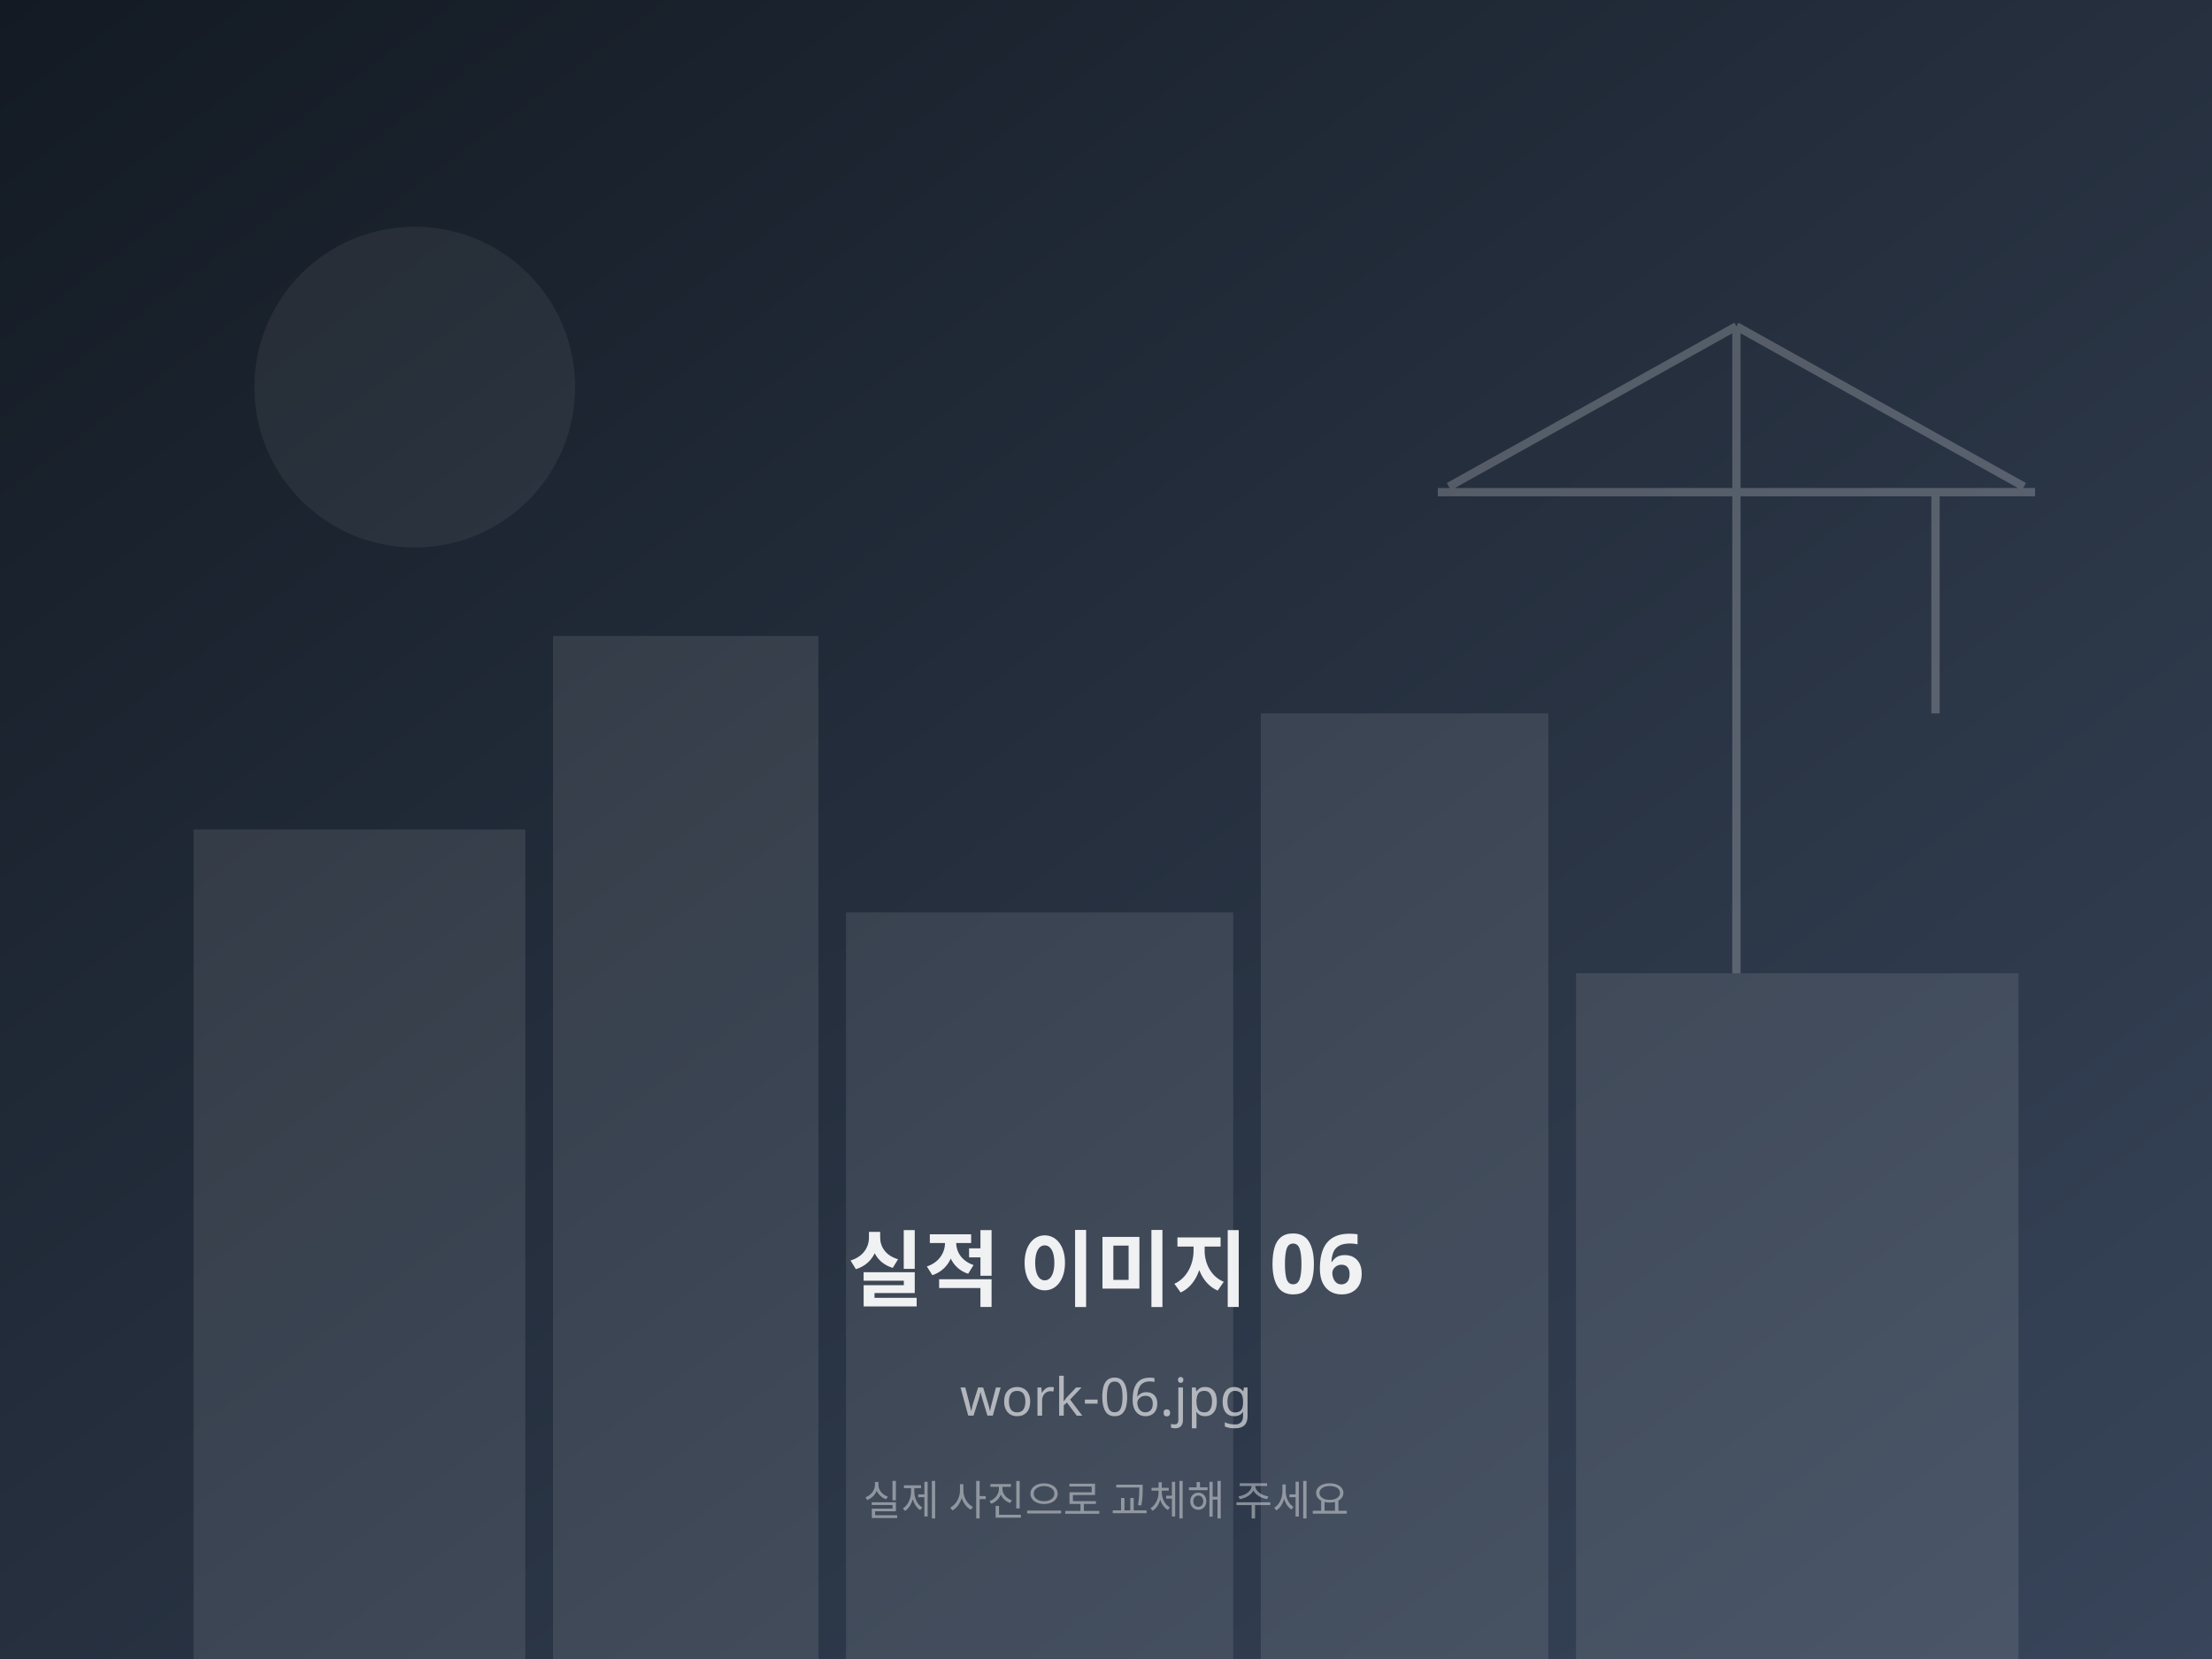
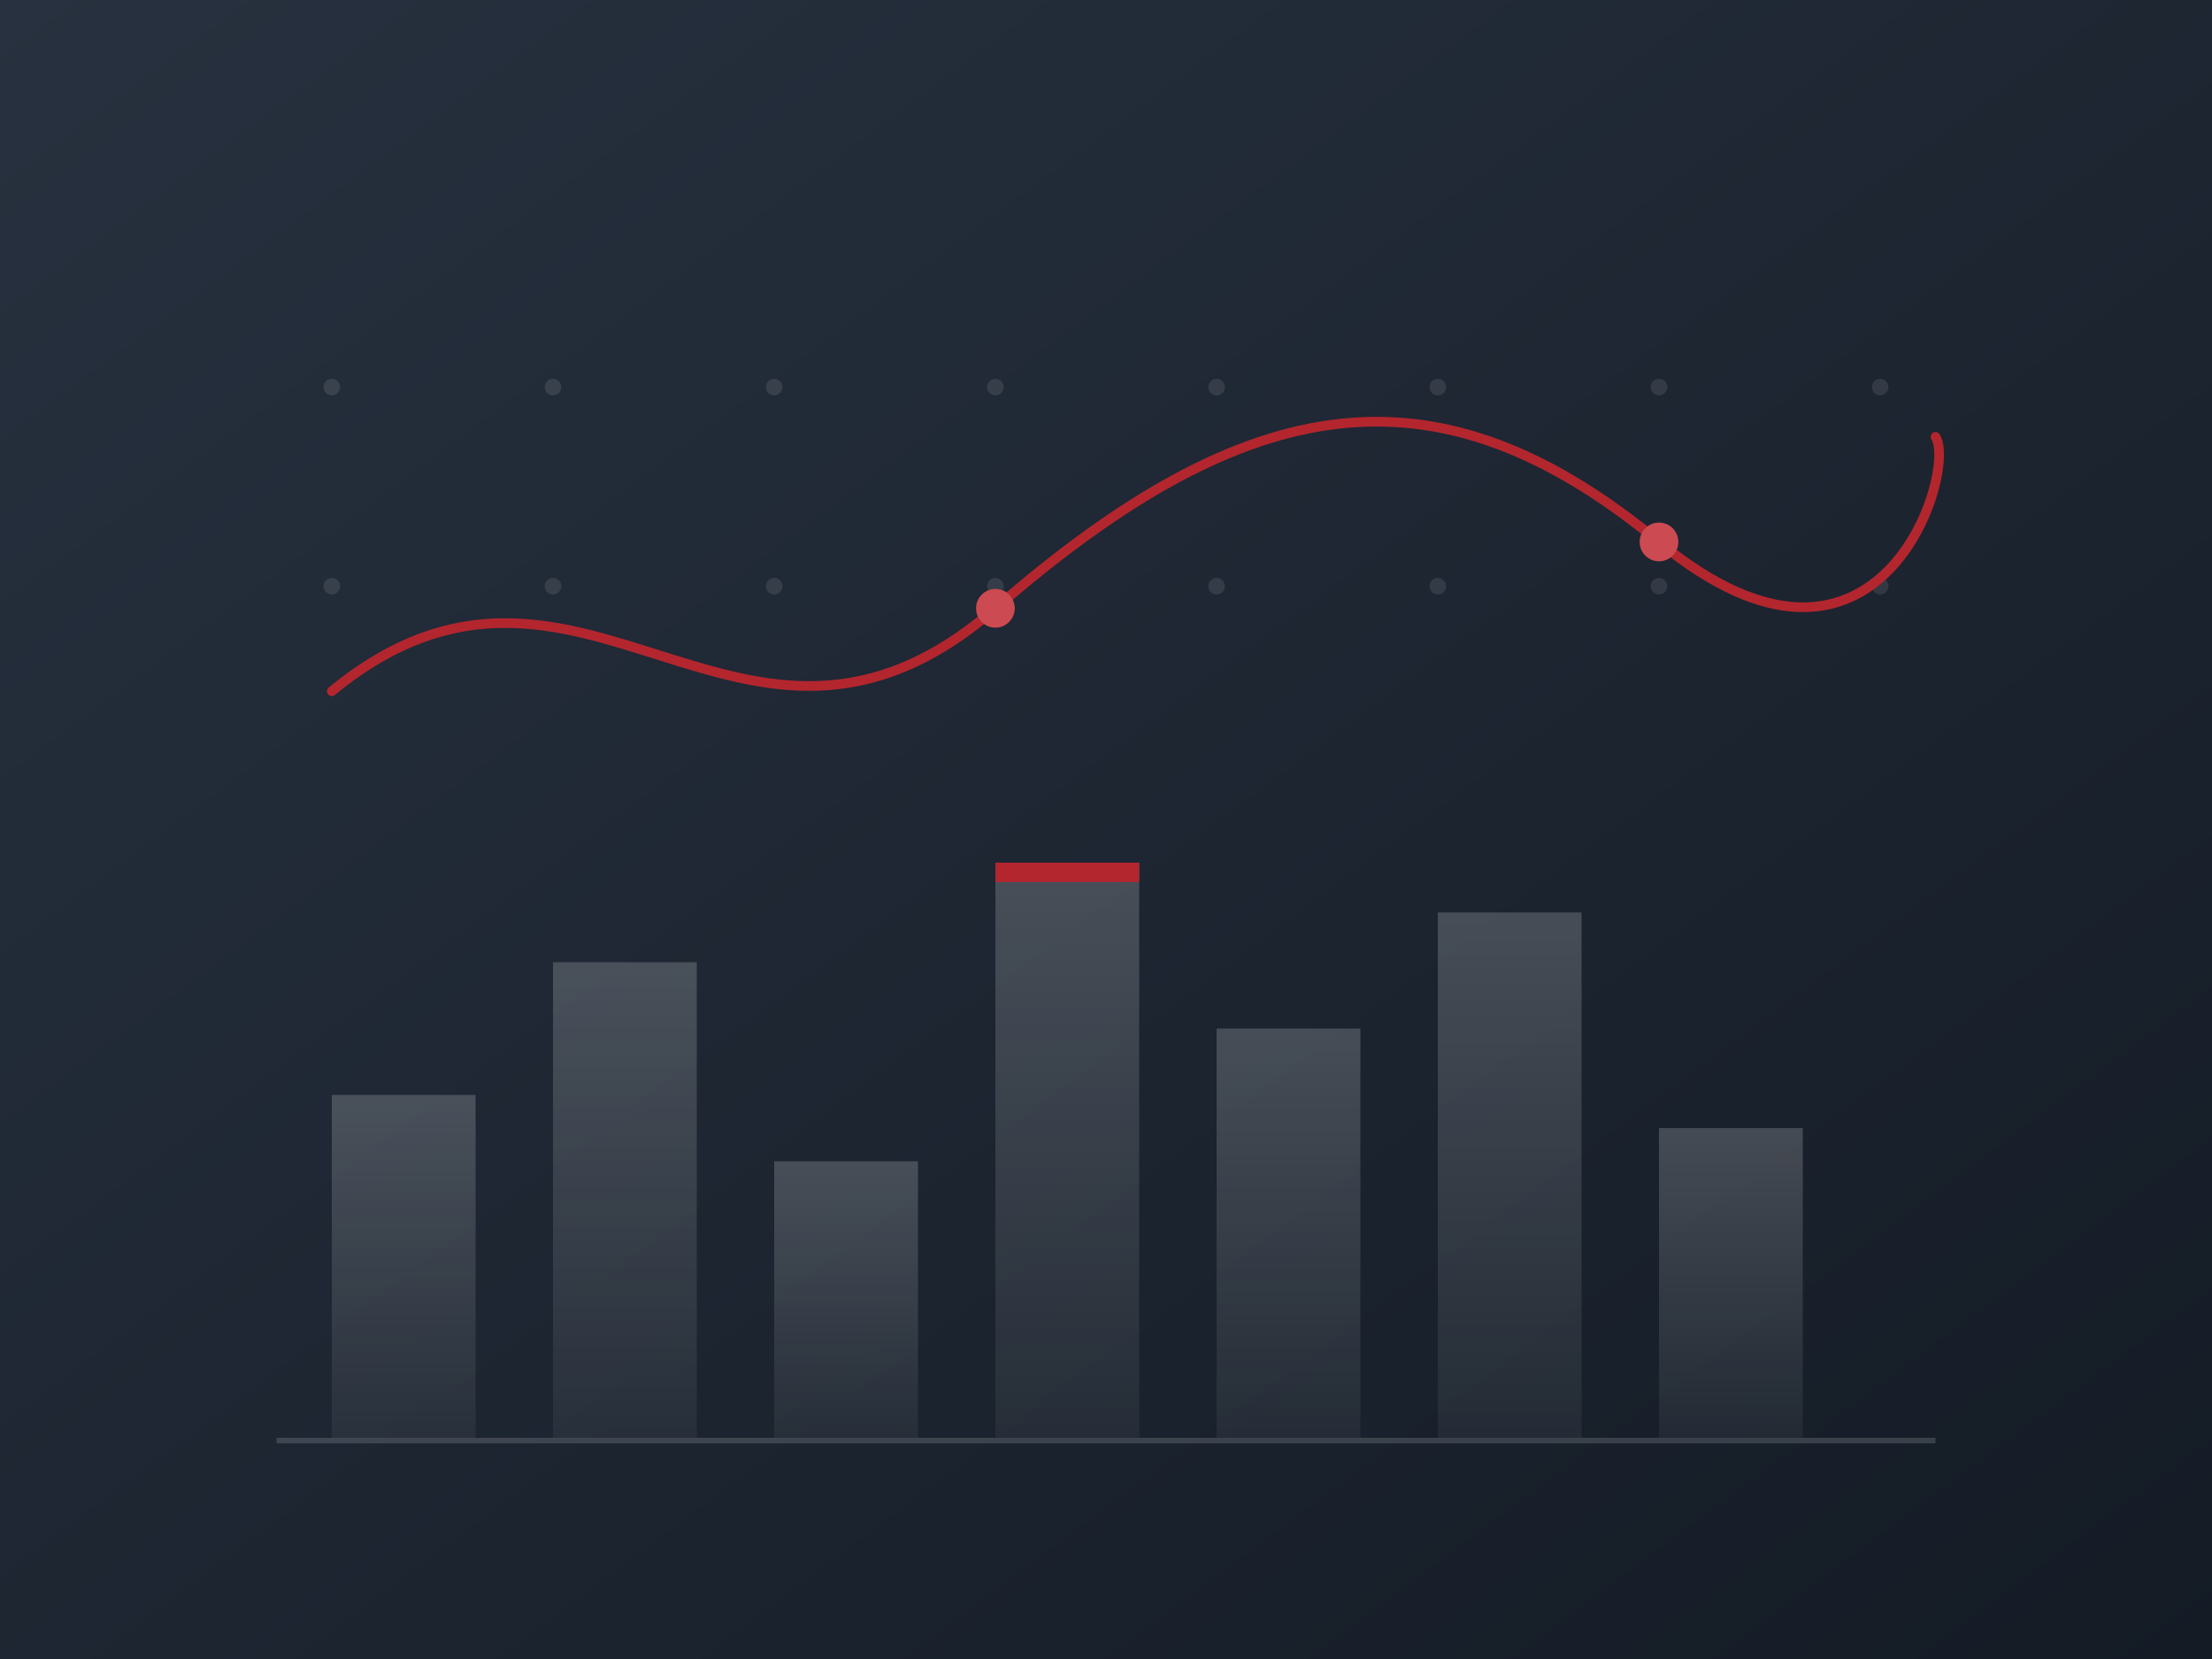
- <svg xmlns="http://www.w3.org/2000/svg" viewBox="0 0 800 600" width="800" height="600" role="img" aria-label="실적 이미지 06">
+ <svg xmlns="http://www.w3.org/2000/svg" viewBox="0 0 800 600" width="800" height="600" role="img" aria-label="도시 데이터 분석을 추상화한 그래픽">
  <defs>
-     <linearGradient id="bg" x1="0" y1="0" x2="1" y2="1">
-       <stop offset="0%" stop-color="#131a23" />
-       <stop offset="100%" stop-color="#38455a" />
+     <linearGradient id="w6bg" x1="0" y1="0" x2="1" y2="1">
+       <stop offset="0" stop-color="#27313f" />
+       <stop offset="1" stop-color="#141b25" />
+     </linearGradient>
+     <linearGradient id="w6bar" x1="0" y1="1" x2="0" y2="0">
+       <stop offset="0" stop-color="#ffffff" stop-opacity="0.05" />
+       <stop offset="1" stop-color="#ffffff" stop-opacity="0.19" />
    </linearGradient>
  </defs>
-   <rect width="800" height="600" fill="url(#bg)" />
+   <rect width="800" height="600" fill="url(#w6bg)" />
  <g fill="#ffffff" opacity="0.10">
-     <rect x="70" y="300" width="120" height="300" />
-     <rect x="200" y="230" width="96" height="370" />
-     <rect x="306" y="330" width="140" height="270" />
-     <rect x="456" y="258" width="104" height="342" />
-     <rect x="570" y="352" width="160" height="248" />
+     <circle cx="120" cy="140" r="3" />
+     <circle cx="200" cy="140" r="3" />
+     <circle cx="280" cy="140" r="3" />
+     <circle cx="360" cy="140" r="3" />
+     <circle cx="440" cy="140" r="3" />
+     <circle cx="520" cy="140" r="3" />
+     <circle cx="600" cy="140" r="3" />
+     <circle cx="680" cy="140" r="3" />
+     <circle cx="120" cy="212" r="3" />
+     <circle cx="200" cy="212" r="3" />
+     <circle cx="280" cy="212" r="3" />
+     <circle cx="360" cy="212" r="3" />
+     <circle cx="440" cy="212" r="3" />
+     <circle cx="520" cy="212" r="3" />
+     <circle cx="600" cy="212" r="3" />
+     <circle cx="680" cy="212" r="3" />
  </g>
-   <g stroke="#ffffff" stroke-width="3" fill="none" opacity="0.22">
-     <path d="M628 352 L628 150 M520 178 L736 178 M628 118 L732 176 M628 118 L524 176 M628 150 L628 118 M700 178 L700 258" />
+   <path d="M120 250 C210 176, 268 300, 360 220 S520 130, 600 196 S708 170, 700 158" fill="none" stroke="#b3262e" stroke-width="3.5" stroke-linecap="round" />
+   <g fill="#cc4a51">
+     <circle cx="360" cy="220" r="7" />
+     <circle cx="600" cy="196" r="7" />
  </g>
-   <g fill="#ffffff" opacity="0.06">
-     <circle cx="150" cy="140" r="58" />
+   <g fill="url(#w6bar)">
+     <rect x="120" y="396" width="52" height="124" />
+     <rect x="200" y="348" width="52" height="172" />
+     <rect x="280" y="420" width="52" height="100" />
+     <rect x="360" y="312" width="52" height="208" />
+     <rect x="440" y="372" width="52" height="148" />
+     <rect x="520" y="330" width="52" height="190" />
+     <rect x="600" y="408" width="52" height="112" />
  </g>
-   <g text-anchor="middle" font-family="Pretendard, 'Malgun Gothic', sans-serif" fill="#ffffff">
-     <text x="400" y="470" font-size="30" font-weight="700" opacity="0.92">실적 이미지 06</text>
-     <text x="400" y="512" font-size="19" opacity="0.6">work-06.jpg</text>
-     <text x="400" y="548" font-size="15" opacity="0.42">실제 사진으로 교체해 주세요</text>
-   </g>
+   <rect x="360" y="312" width="52" height="7" fill="#b3262e" />
+   <rect x="100" y="520" width="600" height="2" fill="#ffffff" opacity="0.15" />
</svg>
